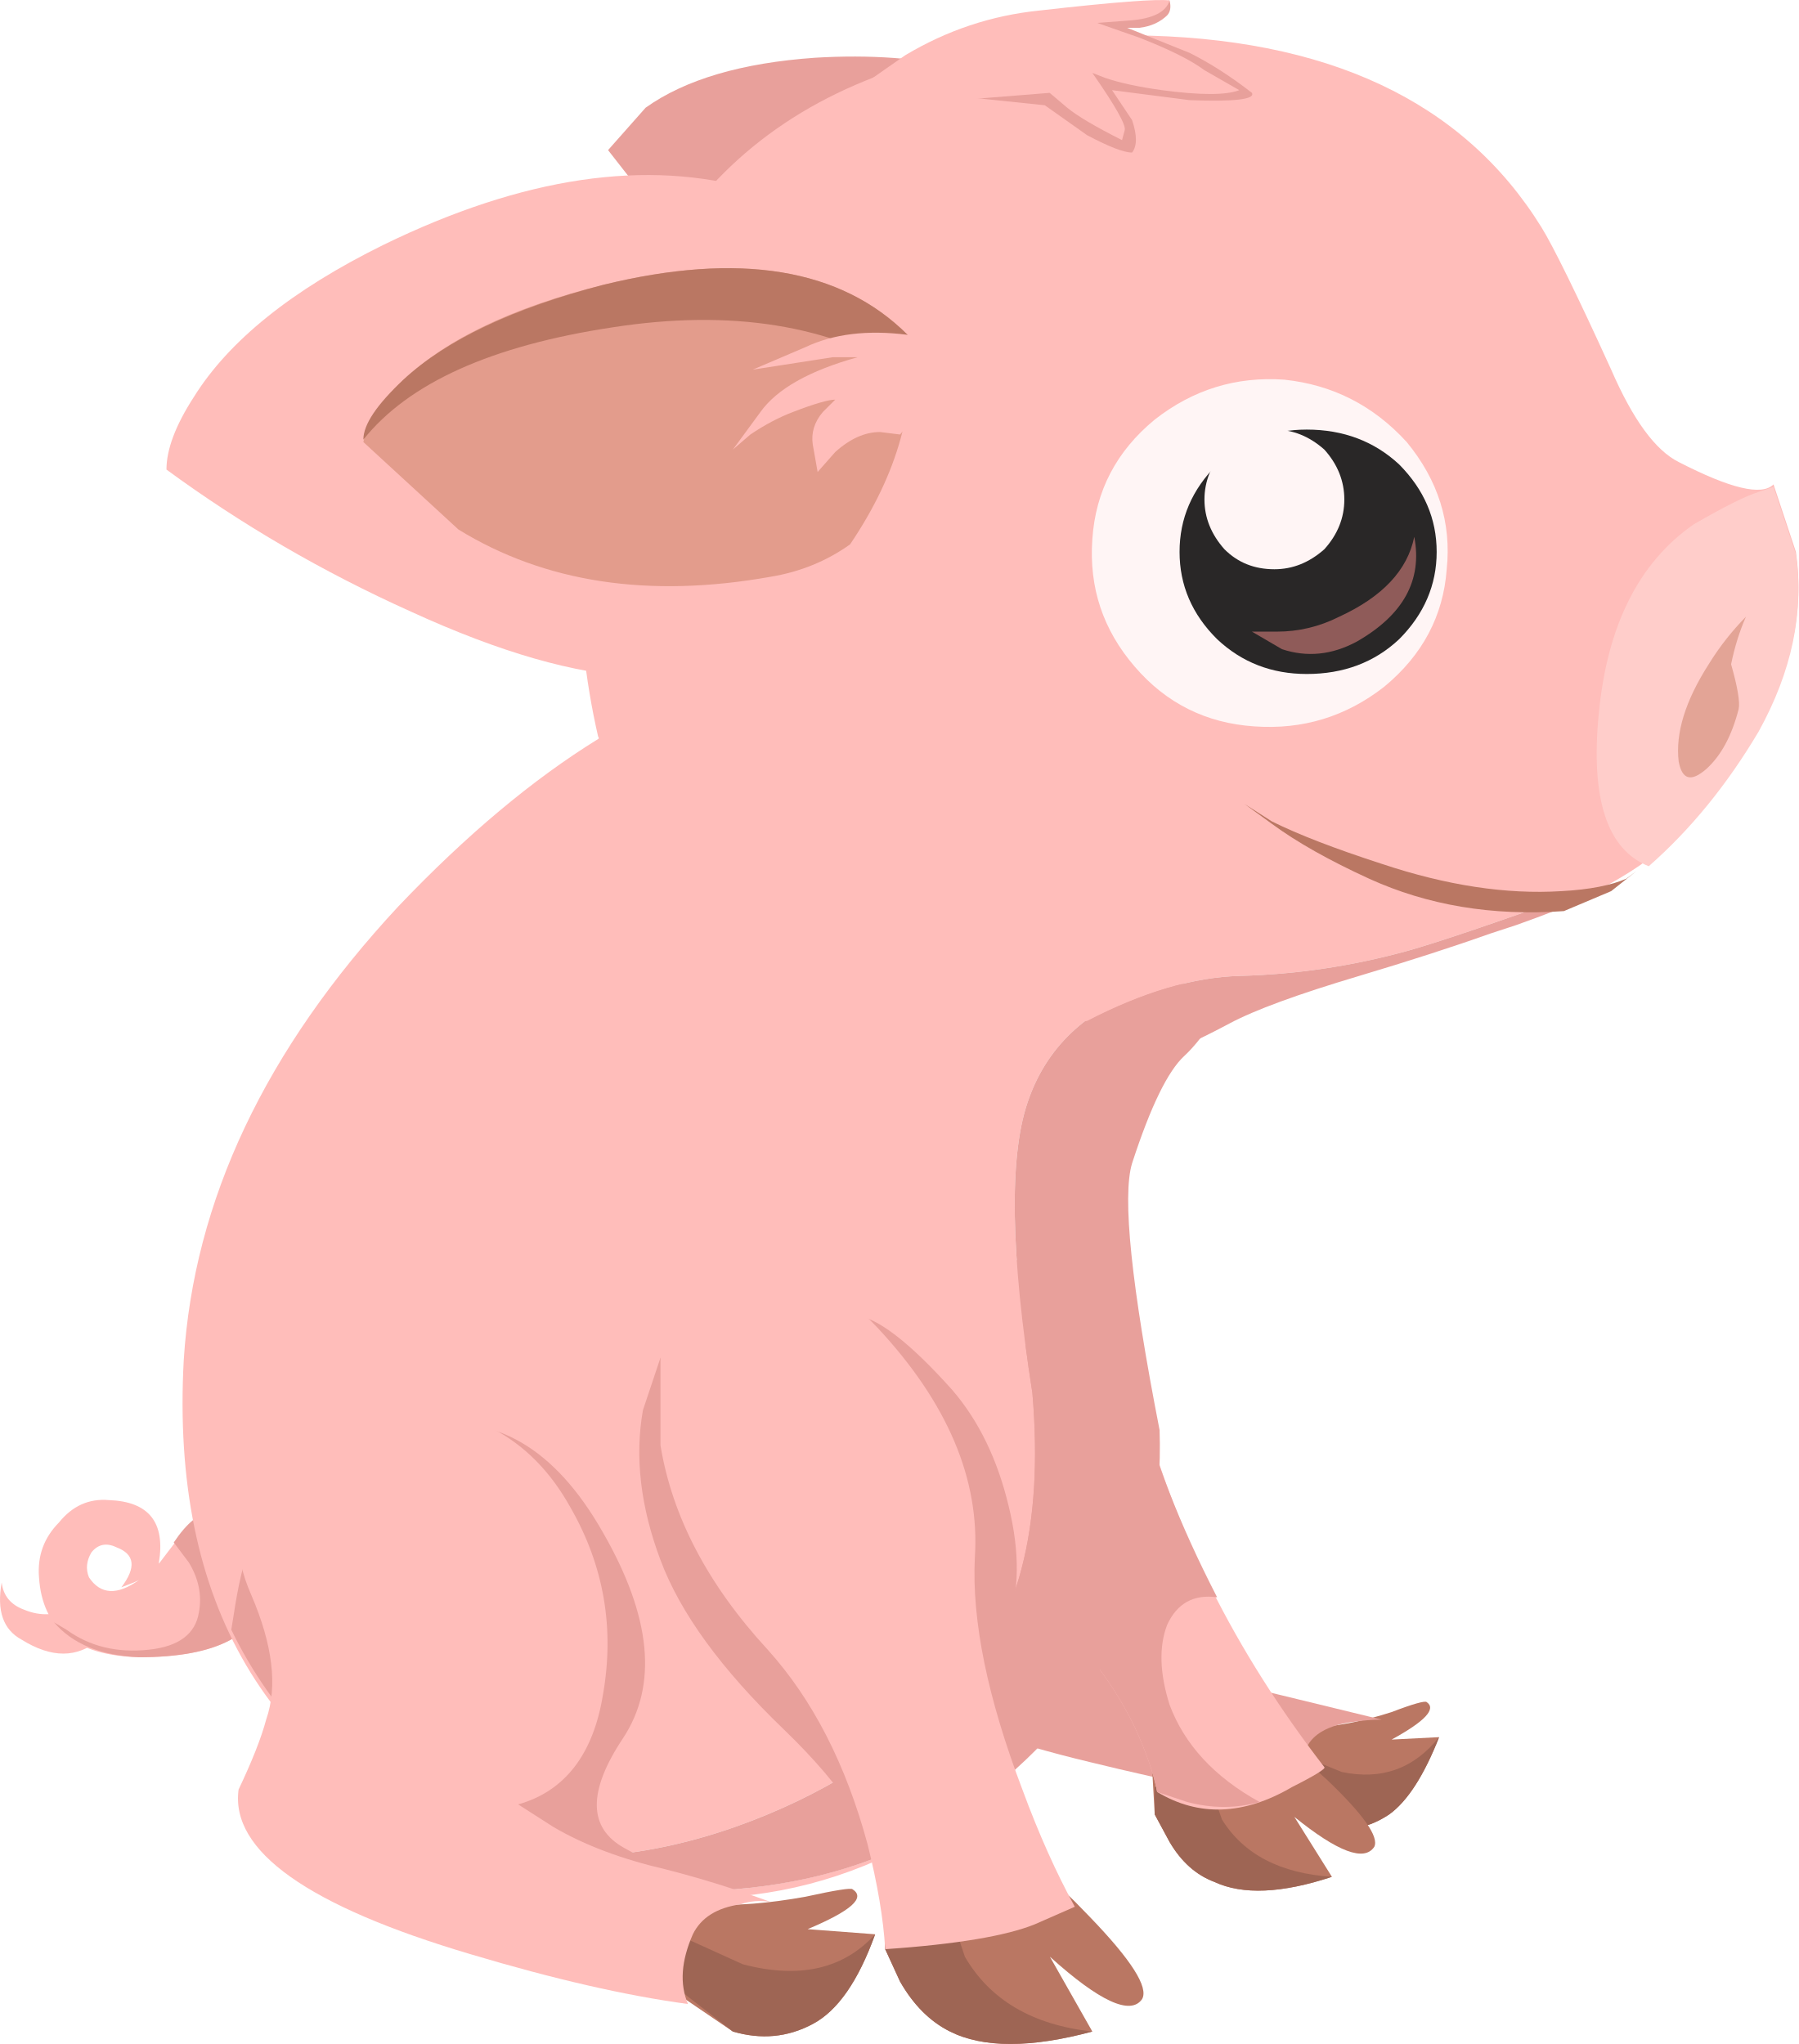
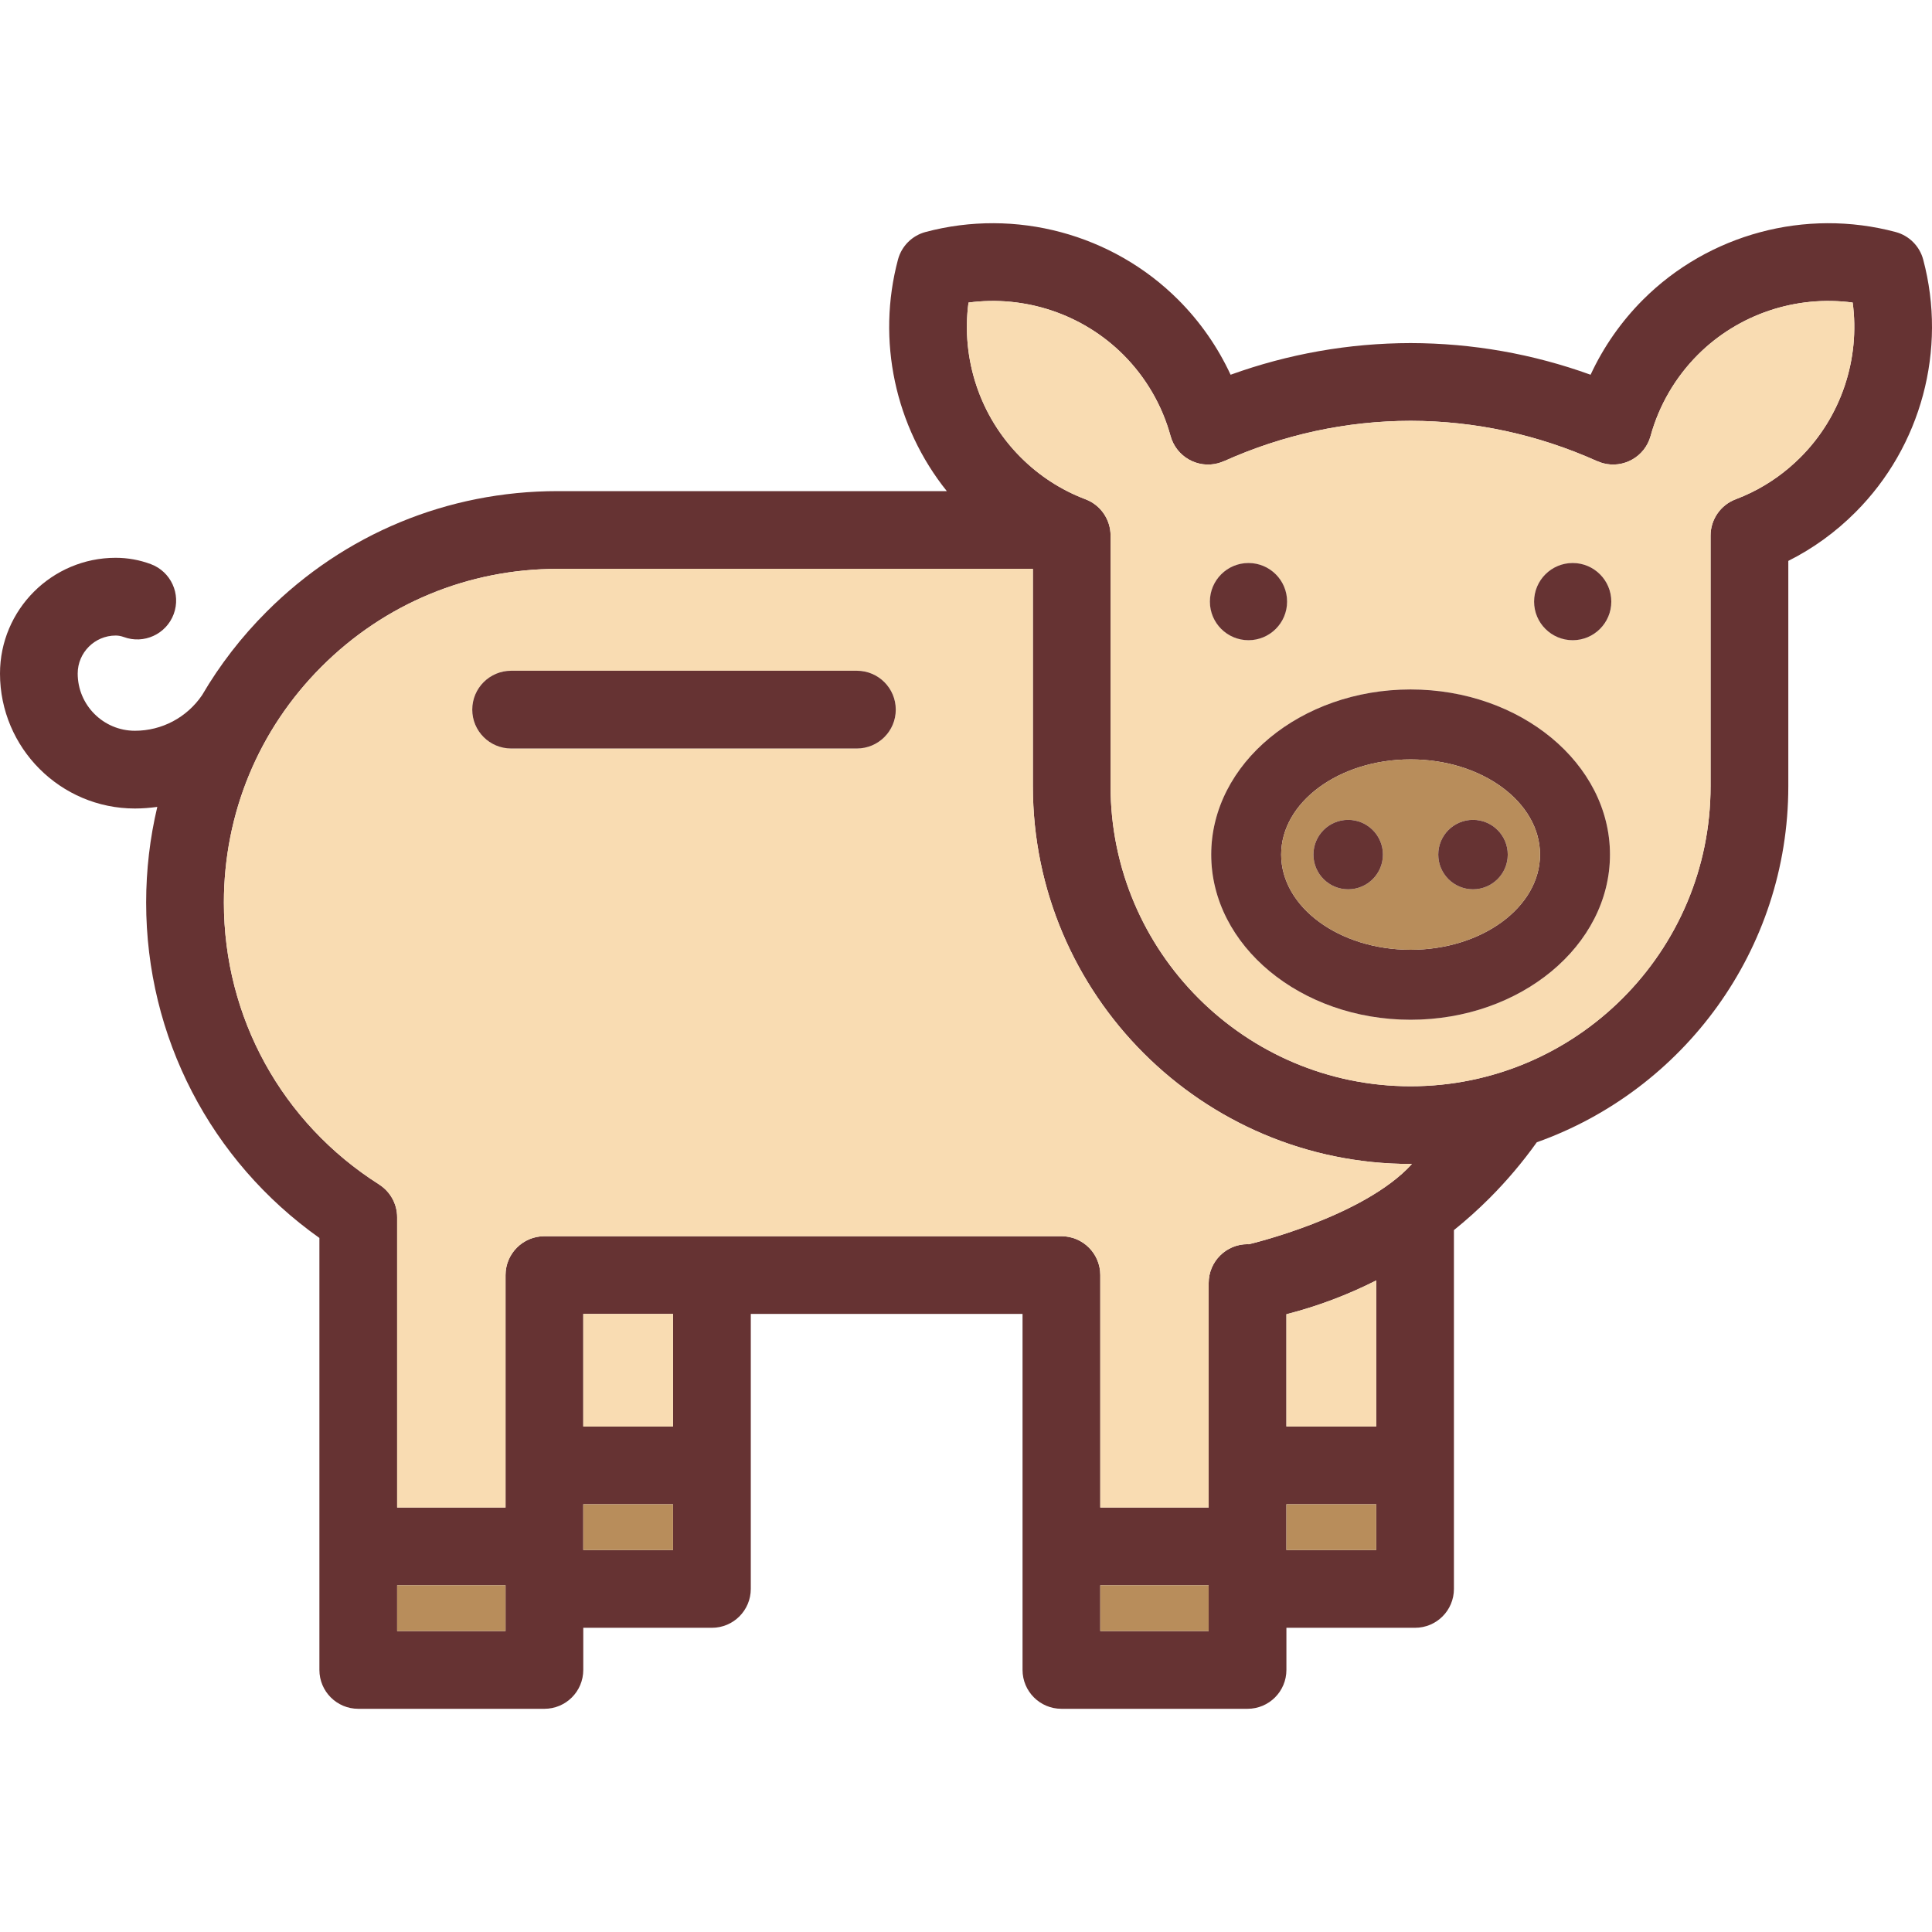
- <svg xmlns="http://www.w3.org/2000/svg" id="svg2" xml:space="preserve" viewBox="0 0 36.032 40.958" version="1.1">
-   <g id="g10" transform="matrix(1.25 0 0 -1.25 0 40.958)">
-     <g id="g12">
-       <path id="path14" style="fill-rule:evenodd;fill:#ba7763" d="m20.508 4.001c0.051 0.183 0.117 0.359 0.199 0.519 0.16 0.371 0.305 0.559 0.438 0.559 0.347 0.027 0.734 0.105 1.16 0.242 0.347 0.133 0.535 0.184 0.562 0.16 0.16-0.109-0.027-0.308-0.562-0.601l0.761 0.039c-0.242-0.614-0.507-1.028-0.8-1.239-0.321-0.214-0.653-0.281-1-0.199l-0.758 0.52z" />
-       <path id="path16" style="fill-rule:evenodd;fill:#9e6554" d="m20.625 4.719 0.883-0.359c0.637-0.133 1.156 0.055 1.558 0.559-0.242-0.614-0.507-1.028-0.8-1.239-0.321-0.214-0.653-0.281-1-0.199l-0.719 0.598 0.078 0.64z" />
-       <path id="path18" style="fill-rule:evenodd;fill:#e8a09b" d="m14.027 9.2c-0.453 0.851-0.695 1.359-0.722 1.519-0.051 0.508 0.359 0.786 1.242 0.84 1.387 0.082 2.504-0.347 3.359-1.281 0.719-0.797 0.985-1.613 0.801-2.437-0.16-0.774-0.32-1.227-0.48-1.36l0.519-0.32c0.481-0.215 1.066-0.402 1.762-0.563l1.637-0.398c-0.161 0-0.321-0.016-0.481-0.039-0.371-0.055-0.613-0.188-0.719-0.402-0.187-0.344-0.211-0.653-0.078-0.918-0.961 0.132-2.094 0.359-3.402 0.679-2.559 0.614-3.774 1.332-3.641 2.16 0.188 0.348 0.336 0.641 0.442 0.879 0.16 0.453 0.082 1-0.239 1.641z" />
-       <path id="path20" style="fill-rule:evenodd;fill:#ba7763" d="m18.426 5.118 0.601 0.121c0.453 0.055 0.774 0.039 0.957-0.039 0.297-0.133 0.723-0.453 1.282-0.961 0.586-0.559 0.839-0.918 0.761-1.078-0.16-0.242-0.586-0.082-1.281 0.48l0.602-0.961c-0.801-0.265-1.43-0.293-1.883-0.082-0.293 0.11-0.531 0.321-0.719 0.641l-0.238 0.441-0.082 1.438z" />
-       <path id="path22" style="fill-rule:evenodd;fill:#9e6554" d="m19.305 4.399 0.281-0.801c0.348-0.558 0.934-0.863 1.762-0.918-0.801-0.265-1.43-0.293-1.883-0.082-0.293 0.11-0.531 0.321-0.719 0.641l-0.238 0.441v0.438l0.797 0.281z" />
-       <path id="path24" style="fill-rule:evenodd;fill:#ffbdba" d="m14.547 9.641-0.242 1.16c0.64 1.543 1.429 2.09 2.363 1.637 0.797-0.344 1.332-1.039 1.598-2.078 0.535-2.082 1.519-4.055 2.961-5.922 0.027-0.023-0.149-0.133-0.52-0.32-0.773-0.453-1.496-0.477-2.16-0.078-0.055 0.293-0.176 0.64-0.359 1.039-0.403 0.828-0.973 1.519-1.723 2.082-0.957 0.719-1.598 1.547-1.918 2.48z" />
-       <path id="path26" style="fill-rule:evenodd;fill:#e8a09b" d="m15.266 8.321-0.239 1.48c0 0.106 0.239 0.383 0.719 0.84 0.481 0.426 1.027 0.852 1.641 1.278 0.453-0.504 0.746-1.028 0.879-1.559 0.214-0.934 0.625-2 1.242-3.199-0.375 0.051-0.641-0.094-0.801-0.442-0.133-0.347-0.121-0.773 0.039-1.281 0.238-0.637 0.719-1.16 1.442-1.558-0.376-0.106-0.762-0.106-1.161 0l-0.48 0.16c-0.055 0.293-0.176 0.64-0.359 1.039-0.403 0.828-0.973 1.519-1.723 2.082-0.344 0.265-0.746 0.652-1.199 1.16z" />
-       <path id="path28" style="fill-rule:evenodd;fill:#e8a09b" d="m18.266 29.598c0.082-0.371 0.039-0.797-0.121-1.277-0.372-0.961-1.211-1.723-2.52-2.281-1.039-0.453-2.332 0.133-3.879 1.761l-2 2.559 0.602 0.68c0.636 0.453 1.543 0.719 2.718 0.801 1.758 0.105 3.161-0.227 4.2-1 0.507-0.403 0.839-0.813 1-1.243z" />
-       <path id="path30" style="fill-rule:evenodd;fill:#ffbdba" d="m1.145 7.001c0.535-0.188 0.679-0.36 0.441-0.52-0.348-0.297-0.762-0.297-1.238 0-0.297 0.16-0.403 0.465-0.321 0.918 0.024-0.211 0.145-0.359 0.36-0.437 0.265-0.11 0.519-0.094 0.758 0.039z" />
-       <path id="path32" style="fill-rule:evenodd;fill:#ffbdba" d="m2.227 7.438c-0.028-0.012-0.055-0.027-0.082-0.039l-0.2-0.078c0.243 0.32 0.215 0.531-0.078 0.641-0.16 0.078-0.297 0.05-0.402-0.082-0.078-0.133-0.094-0.266-0.039-0.399 0.183-0.277 0.453-0.293 0.801-0.043zm-1.282 0.922c0.215 0.266 0.481 0.387 0.801 0.359 0.641-0.023 0.906-0.359 0.801-1v-0.019c0.078 0.101 0.183 0.242 0.32 0.418 0.184 0.242 0.36 0.375 0.52 0.402 0.211 0.028 0.425-0.094 0.64-0.359 0.211-0.266 0.293-0.563 0.239-0.883-0.106-0.719-0.786-1.078-2.039-1.078-1.016 0.027-1.547 0.453-1.602 1.281-0.027 0.348 0.082 0.637 0.32 0.879z" />
-       <path id="path34" style="fill-rule:evenodd;fill:#e8a09b" d="m3.387 8.52c0.211 0.028 0.425-0.094 0.64-0.359 0.211-0.266 0.293-0.563 0.239-0.883-0.106-0.719-0.786-1.078-2.039-1.078-0.614 0.027-1.067 0.215-1.36 0.559l0.199-0.118c0.372-0.269 0.813-0.375 1.321-0.32 0.48 0.051 0.746 0.254 0.801 0.598 0.05 0.265 0 0.535-0.161 0.8l-0.242 0.321c0.215 0.32 0.414 0.48 0.602 0.48z" />
-       <path id="path36" style="fill-rule:evenodd;fill:#ffbdba" d="m18.387 16.919c-0.989-0.34-1.629-0.953-1.922-1.84-0.293-0.879-0.266-2.426 0.082-4.641 0.183-2.16-0.227-3.746-1.242-4.758-0.985-0.988-2.16-1.718-3.52-2.199-1.519-0.535-3-0.629-4.437-0.281 1.382-0.613 2.863-0.856 4.437-0.719 1.266 0.11 2.379 0.453 3.34 1.039-2.199-1.414-4.711-1.562-7.539-0.441-3.305 1.359-4.852 3.988-4.641 7.883 0.16 2.558 1.309 4.984 3.442 7.277 1.093 1.148 2.16 2.039 3.199 2.68 7.027 5.965 9.961 4.629 8.801-4z" />
-       <path id="path38" style="fill-rule:evenodd;fill:#e8a09b" d="m18.387 16.919c0.367 0.14 0.668 0.113 0.898-0.078 0.235-0.188 0.32-0.282 0.262-0.282-0.215-0.332-0.402-0.57-0.563-0.718-0.265-0.243-0.543-0.813-0.839-1.723-0.161-0.531-0.012-1.957 0.441-4.277 0.078-2.403-0.867-4.36-2.84-5.879-0.07-0.059-0.144-0.11-0.219-0.161l-0.402-0.281c-0.961-0.586-2.074-0.933-3.34-1.039-1.574-0.137-3.051 0.106-4.437 0.719 1.437-0.348 2.918-0.254 4.437 0.281 1.36 0.481 2.535 1.211 3.52 2.199 1.015 1.012 1.429 2.598 1.242 4.758-0.348 2.215-0.375 3.762-0.082 4.641 0.293 0.887 0.933 1.5 1.922 1.84z" />
-       <path id="path40" style="fill-rule:evenodd;fill:#ffbdba" d="m25.367 18.38-0.101 0.058c-1.332-0.476-2.239-0.785-2.719-0.918-0.883-0.242-1.774-0.375-2.68-0.398-0.738-0.02-1.551-0.262-2.441-0.723-3.844-0.191-6.453 1.332-7.84 4.563-0.426 1.863-0.387 3.73 0.121 5.597 1.012 3.762 3.824 5.641 8.438 5.641 3.121-0.027 5.308-1.051 6.562-3.078 0.184-0.297 0.559-1.055 1.117-2.281 0.348-0.801 0.707-1.293 1.082-1.481 0.828-0.426 1.332-0.547 1.52-0.359l0.359-1.082c0.133-0.934-0.066-1.879-0.597-2.84-0.614-1.094-1.364-1.891-2.243-2.399-0.16-0.097-0.355-0.195-0.578-0.3z" />
-       <path id="path42" style="fill-rule:evenodd;fill:#e8a09b" d="m25.367 18.38 0.02-0.02c-0.25-0.113-0.61-0.254-1.082-0.422l-0.418-0.137c-0.602-0.214-1.305-0.441-2.102-0.679-0.984-0.293-1.676-0.547-2.078-0.762s-0.809-0.406-1.223-0.582c-0.406-0.168-0.761 0.039-1.058 0.621 0.89 0.461 1.703 0.703 2.441 0.723 0.906 0.023 1.797 0.156 2.68 0.398 0.48 0.133 1.387 0.442 2.719 0.918l0.101-0.058z" />
-       <path id="path44" style="fill-rule:evenodd;fill:#ba7763" d="m14.145 3.239 0.761 0.121c0.535 0.027 0.906-0.016 1.121-0.121 0.321-0.133 0.801-0.531 1.438-1.199 0.668-0.692 0.949-1.133 0.84-1.321-0.184-0.265-0.68-0.039-1.477 0.68l0.68-1.199c-0.988-0.266-1.75-0.266-2.281 0-0.321 0.16-0.586 0.426-0.801 0.801l-0.238 0.519-0.043 1.719z" />
-       <path id="path46" style="fill-rule:evenodd;fill:#9e6554" d="m15.145 2.36 0.32-0.961c0.402-0.691 1.082-1.094 2.043-1.199-0.988-0.266-1.75-0.266-2.281 0-0.321 0.16-0.586 0.426-0.801 0.801l-0.238 0.519v0.559l0.957 0.281z" />
-       <path id="path48" style="fill-rule:evenodd;fill:#e8a09b" d="m10.586 7.759c-0.32 0.851-0.414 1.652-0.281 2.402l0.281 0.84 3.441-2.801 0.118-5.68c-0.051 0.715-0.579 1.555-1.579 2.52-1.004 0.965-1.664 1.871-1.98 2.719z" />
-       <path id="path50" style="fill-rule:evenodd;fill:#e8a09b" d="m16.145 6.7c-0.188-0.543-0.387-0.953-0.598-1.219-0.399 1.305-0.746 2.653-1.039 4.039l-0.801 2.16c0.344-0.027 0.867-0.425 1.559-1.199 0.422-0.492 0.722-1.109 0.902-1.863 0.18-0.738 0.172-1.379-0.023-1.918z" />
-       <path id="path52" style="fill-rule:evenodd;fill:#ffbdba" d="m10.586 11.001c1.066 1.652 2.226 1.812 3.48 0.48 1.122-1.203 1.641-2.43 1.559-3.68-0.051-1.015 0.203-2.253 0.762-3.722 0.265-0.719 0.547-1.344 0.84-1.879l-0.641-0.281c-0.453-0.184-1.254-0.321-2.398-0.399-0.028 0.481-0.122 1.039-0.282 1.68-0.347 1.281-0.879 2.32-1.601 3.121-0.957 1.039-1.532 2.133-1.719 3.277v1.403z" />
-       <path id="path54" style="fill-rule:evenodd;fill:#e8a09b" d="m4.465 8.899c0.347 0.438 1.105 0.774 2.281 1 1.176 0.223 2.149-0.344 2.918-1.699 0.777-1.352 0.883-2.449 0.32-3.301-0.566-0.851-0.558-1.437 0.024-1.758 0.578-0.324 1.039-0.531 1.379-0.621l-0.481-0.039c-1.492 0-2.867 0.332-4.121 1-1.387 0.746-2.414 1.797-3.078 3.16l0.039 0.239c0.133 0.91 0.371 1.582 0.719 2.019z" />
-       <path id="path56" style="fill-rule:evenodd;fill:#ba7763" d="m13.664 2.481c0.215-0.137-0.023-0.347-0.719-0.64l1.082-0.082c-0.269-0.747-0.601-1.227-1-1.438-0.402-0.215-0.828-0.254-1.281-0.121l-1.121 0.762c0.055 0.211 0.121 0.425 0.199 0.636 0.16 0.453 0.336 0.668 0.524 0.641 0.453-0.027 0.972 0.016 1.558 0.121 0.481 0.106 0.735 0.145 0.758 0.121z" />
-       <path id="path58" style="fill-rule:evenodd;fill:#9e6554" d="m10.664 1.841 1.242-0.563c0.906-0.238 1.614-0.078 2.121 0.481-0.269-0.747-0.601-1.227-1-1.438-0.402-0.215-0.828-0.254-1.281-0.121l-1.082 0.84c0.055 0.187 0.066 0.375 0.043 0.558l-0.043 0.243z" />
-       <path id="path60" style="fill-rule:evenodd;fill:#ffbdba" d="m8.867 3.481c0.504-0.297 1.106-0.519 1.797-0.68 0.535-0.136 1.094-0.308 1.684-0.523-0.16 0.027-0.321 0.016-0.481-0.039-0.375-0.055-0.629-0.211-0.762-0.48-0.187-0.426-0.214-0.797-0.078-1.118-0.988 0.133-2.148 0.399-3.48 0.797-2.613 0.774-3.856 1.656-3.723 2.641 0.215 0.453 0.364 0.828 0.442 1.121 0.187 0.535 0.105 1.199-0.239 2-0.297 0.668-0.281 1.305 0.039 1.918 0.375 0.641 1.055 1 2.039 1.082 1.387 0.078 2.403-0.453 3.04-1.602 0.535-0.933 0.707-1.933 0.519-3-0.156-0.957-0.613-1.547-1.359-1.757l0.562-0.36z" />
-       <path id="path62" style="fill-rule:evenodd;fill:#ffbdba" d="m14.066 28.68c0.321-0.425 0.493-0.988 0.52-1.679 0.055-1.414-0.625-2.84-2.039-4.282-1.121-1.148-3.106-1.066-5.961 0.243-1.414 0.636-2.719 1.398-3.918 2.277 0 0.32 0.144 0.707 0.437 1.16 0.563 0.906 1.575 1.719 3.04 2.442 2.242 1.093 4.226 1.386 5.96 0.878 0.879-0.238 1.536-0.585 1.961-1.039z" />
-       <path id="path64" style="fill-rule:evenodd;fill:#e39c8c" d="m14.547 27.399c0.16-1.094-0.149-2.215-0.922-3.359-0.371-0.266-0.801-0.442-1.277-0.52-1.95-0.347-3.614-0.094-5 0.758l-1.524 1.402c0.055 0.266 0.242 0.575 0.563 0.918 0.691 0.696 1.785 1.231 3.281 1.602 2.184 0.535 3.812 0.266 4.879-0.801z" />
-       <path id="path66" style="fill-rule:evenodd;fill:#ba7763" d="m9.668 28.2c2.184 0.535 3.812 0.266 4.879-0.801l0.039-0.64c-1.281 0.8-2.867 1.054-4.762 0.761-1.945-0.293-3.277-0.894-4-1.801 0 0.243 0.215 0.559 0.641 0.961 0.695 0.641 1.762 1.145 3.203 1.52z" />
-       <path id="path68" style="fill-rule:evenodd;fill:#ffbdba" d="m12.027 25.801-0.281-0.242 0.442 0.602c0.265 0.371 0.785 0.664 1.558 0.879h-0.398l-1.282-0.199 0.84 0.359c0.453 0.215 1 0.281 1.641 0.199 0.187-0.16 0.265-0.398 0.238-0.719 0-0.32-0.117-0.613-0.359-0.879l-0.321 0.04c-0.238 0-0.48-0.106-0.718-0.321l-0.282-0.32-0.078 0.441c-0.027 0.184 0.024 0.36 0.161 0.52l0.199 0.199c-0.106 0-0.336-0.066-0.68-0.199-0.215-0.082-0.441-0.199-0.68-0.36z" />
-       <path id="path70" style="fill-rule:evenodd;fill:#ba7763" d="m21.945 18.68c-0.64 0.293-1.16 0.586-1.558 0.879l-0.442 0.321 0.442-0.282c0.425-0.211 1.011-0.437 1.758-0.679 1.043-0.348 2-0.493 2.882-0.438 0.453 0.024 0.797 0.094 1.039 0.199l0.161 0.121-0.403-0.32-0.758-0.32c-1.148-0.082-2.187 0.094-3.121 0.519z" />
-       <path id="path72" style="fill-rule:evenodd;fill:#fff5f5" d="m23.188 23.641c-0.055-0.746-0.387-1.375-1-1.882-0.614-0.481-1.309-0.692-2.083-0.637-0.773 0.051-1.414 0.371-1.917 0.957-0.508 0.59-0.735 1.265-0.68 2.043 0.051 0.769 0.383 1.41 1 1.918 0.613 0.48 1.304 0.695 2.078 0.64 0.773-0.082 1.426-0.414 1.961-1 0.504-0.613 0.719-1.293 0.641-2.039z" />
-       <path id="path74" style="fill-rule:evenodd;fill:#292727" d="m23.027 23.919c0-0.532-0.203-1-0.601-1.399-0.399-0.375-0.895-0.558-1.481-0.558-0.558 0-1.039 0.183-1.437 0.558-0.403 0.399-0.602 0.867-0.602 1.399 0 0.535 0.199 1 0.602 1.402 0.398 0.371 0.879 0.559 1.437 0.559 0.586 0 1.082-0.188 1.481-0.559 0.398-0.402 0.601-0.867 0.601-1.402z" />
-       <path id="path76" style="fill-rule:evenodd;fill:#fff5f5" d="m21.547 24.759c0-0.293-0.106-0.559-0.32-0.797-0.243-0.215-0.508-0.321-0.801-0.321-0.321 0-0.586 0.106-0.801 0.321-0.211 0.238-0.32 0.504-0.32 0.797 0 0.292 0.109 0.562 0.32 0.8 0.215 0.215 0.48 0.321 0.801 0.321 0.293 0 0.558-0.106 0.801-0.321 0.214-0.238 0.32-0.508 0.32-0.8z" />
-       <path id="path78" style="fill-rule:evenodd;fill:#8f5b59" d="m20.066 22.641h0.399c0.347 0 0.68 0.078 1 0.239 0.695 0.32 1.094 0.746 1.203 1.281 0.133-0.695-0.176-1.254-0.922-1.68-0.398-0.215-0.801-0.254-1.199-0.121l-0.481 0.281z" />
-       <path id="path80" style="fill-rule:evenodd;fill:#e8a09b" d="m18.746 32.759c0.027-0.106 0.012-0.184-0.039-0.239-0.109-0.105-0.254-0.176-0.441-0.199h-0.2l1-0.402c0.321-0.16 0.653-0.371 1-0.641 0.055-0.105-0.281-0.144-1-0.117l-1.242 0.16 0.321-0.48c0.082-0.243 0.082-0.415 0-0.52-0.133 0-0.372 0.094-0.719 0.277l-0.68 0.481-1.16 0.121-0.16 0.199-0.039 0.082c0.051 0.078 0.277 0.172 0.679 0.278l0.239 0.242c0.215 0.183 0.402 0.304 0.562 0.359 0.293 0.106 0.918 0.238 1.879 0.399z" />
-       <path id="path82" style="fill-rule:evenodd;fill:#ffbdba" d="m18.625 31.321c-0.371 0.051-0.68 0.117-0.918 0.199l-0.199 0.078c0.371-0.531 0.543-0.839 0.519-0.918l-0.043-0.16c-0.425 0.215-0.718 0.387-0.879 0.52l-0.281 0.238-2.476-0.199c-0.215 0-0.387 0.039-0.524 0.121l-0.117 0.121 0.801 0.559c0.664 0.398 1.383 0.64 2.156 0.718 1.203 0.137 1.895 0.188 2.082 0.161-0.055-0.184-0.266-0.293-0.641-0.321l-0.519-0.039 0.68-0.238c0.48-0.188 0.824-0.36 1.039-0.52l0.558-0.32c-0.211-0.082-0.625-0.082-1.238 0z" />
-       <path id="path84" style="fill-rule:evenodd;fill:#ffcdca" d="m28.426 24.962 0.359-1.082c0.133-0.934-0.066-1.879-0.597-2.84-0.508-0.856-1.094-1.574-1.762-2.16-0.668 0.265-0.934 1.082-0.801 2.441 0.133 1.414 0.641 2.426 1.52 3.039 0.507 0.293 0.855 0.465 1.043 0.52l0.238 0.082z" />
-       <path id="path86" style="fill-rule:evenodd;fill:#e3a496" d="m27.984 22.88c-0.105-0.239-0.183-0.493-0.238-0.762 0.106-0.371 0.145-0.613 0.121-0.719-0.109-0.426-0.281-0.746-0.519-0.961-0.243-0.211-0.387-0.172-0.442 0.121-0.054 0.453 0.106 0.973 0.481 1.559 0.183 0.297 0.386 0.547 0.597 0.762z" />
-     </g>
+ <svg xmlns="http://www.w3.org/2000/svg" version="1.1" id="Layer_1" x="0px" y="0px" viewBox="0 0 511.465 511.465" style="enable-background:new 0 0 511.465 511.465;" xml:space="preserve">
+   <path style="fill:#663333;" d="M509.134,68.713c6.361,23.841-0.513,49.479-17.94,66.905c-5.26,5.271-11.215,9.579-17.769,12.872  v59.657c0,43.427-27.829,80.472-66.584,94.253c-3.763,5.271-7.976,10.253-12.562,14.839c-2.994,2.993-6.126,5.795-9.376,8.414v94.98  c0,5.688-4.597,10.296-10.285,10.296h-34.062v11.151c0,5.688-4.608,10.296-10.285,10.296h-49.275  c-5.688,0-10.296-4.608-10.296-10.296v-94.242h-71.941v72.796c0,5.688-4.608,10.296-10.285,10.296h-34.062v11.151  c0,5.688-4.608,10.296-10.296,10.296H94.841c-5.677,0-10.285-4.608-10.285-10.296V327.727  c-28.813-20.441-45.865-53.221-45.865-88.79c0-8.649,1.005-17.127,2.951-25.327c-1.946,0.267-3.924,0.428-5.923,0.428  C16.026,214.038,0,198.012,0,178.308c0-16.892,13.727-30.641,30.63-30.641c3.186,0,6.318,0.567,9.301,1.679  c5.324,1.989,8.029,7.911,6.051,13.236c-1.989,5.324-7.911,8.029-13.236,6.051c-0.684-0.246-1.401-0.385-2.117-0.385  c-5.549,0-10.06,4.522-10.06,10.06c0,8.36,6.8,15.149,15.149,15.149c7.152,0,13.749-3.517,17.769-9.408  c4.672-7.986,10.392-15.417,17.117-22.131c20.57-20.58,47.918-31.902,77.008-31.902h103.041  c-13.685-17.063-18.635-39.899-12.926-61.303c0.952-3.56,3.731-6.34,7.281-7.291c23.841-6.361,49.489,0.513,66.916,17.94  c5.763,5.763,10.445,12.498,13.856,19.843c15.32-5.527,31.304-8.35,47.629-8.382c0,0,0.011,0,0.021,0h0.011  c16.336,0.032,32.309,2.844,47.64,8.382c3.41-7.345,8.093-14.07,13.856-19.843c17.427-17.427,43.064-24.301,66.905-17.94  C505.402,62.373,508.182,65.153,509.134,68.713z M476.643,121.067c10.787-10.777,15.823-26.033,13.824-40.968  c-14.946-1.999-30.192,3.036-40.979,13.813c-5.966,5.976-10.296,13.407-12.519,21.5c-1.497,5.485-7.163,8.703-12.637,7.206  c-0.513-0.139-0.994-0.331-1.465-0.535l-0.021,0.011c-15.727-7.056-32.351-10.659-49.414-10.691  c-17.063,0.032-33.688,3.635-49.404,10.691l-0.011-0.021c-0.481,0.214-0.973,0.396-1.486,0.545  c-5.485,1.507-11.14-1.721-12.648-7.206c-2.213-8.093-6.543-15.534-12.509-21.5c-10.787-10.777-26.044-15.812-40.979-13.813  c-1.999,14.936,3.036,30.192,13.824,40.968c4.918,4.918,10.691,8.66,17.149,11.108c3.998,1.507,6.639,5.346,6.639,9.622v66.349  c0,43.791,35.634,79.425,79.425,79.425s79.414-35.634,79.414-79.425v-66.349c0-4.276,2.651-8.115,6.65-9.622  c1.39-0.524,2.737-1.112,4.063-1.753C468.39,128.07,472.784,124.927,476.643,121.067z M373.794,308.141h-0.363  c-55.134,0-99.994-44.86-99.994-99.994v-57.55H147.613c-23.595,0-45.779,9.184-62.468,25.873  c-16.689,16.678-25.873,38.862-25.873,62.468c0,30.406,15.363,58.31,41.086,74.624c0.043,0.032,0.086,0.064,0.128,0.096  c2.801,1.839,4.651,5.003,4.651,8.596v76.837h28.695v-61.538c0-2.833,1.155-5.41,3.015-7.27c1.86-1.86,4.426-3.015,7.27-3.015  h136.879c5.688,0,10.285,4.608,10.285,10.285v61.538h28.695v-59.421c0-5.688,4.608-10.296,10.296-10.296  c0.107,0,0.225,0.021,0.331,0.021C330.602,329.395,360.976,322.264,373.794,308.141z M364.333,410.348v-12.124h-23.777v12.124  H364.333z M364.333,377.644v-38.67c-7.548,3.827-15.502,6.832-23.777,8.948v29.721L364.333,377.644L364.333,377.644z   M319.975,431.795v-12.124H291.28v12.124H319.975z M178.179,410.348v-12.124h-23.766v12.124H178.179z M178.179,377.644v-29.807  h-23.766v29.807H178.179z M133.832,431.795v-12.124h-28.695v12.124H133.832z" />
+   <path style="fill:#F9DCB2;" d="M490.467,80.099c1.999,14.936-3.036,30.192-13.824,40.968c-3.859,3.86-8.254,7.003-13.086,9.355  c-1.326,0.641-2.673,1.229-4.063,1.753c-3.998,1.507-6.65,5.346-6.65,9.622v66.349c0,43.791-35.623,79.424-79.414,79.424  s-79.425-35.634-79.425-79.425v-66.349c0-4.276-2.641-8.115-6.639-9.622c-6.457-2.448-12.231-6.19-17.149-11.108  c-10.787-10.777-15.823-26.033-13.824-40.968c14.936-1.999,30.192,3.036,40.979,13.813c5.966,5.966,10.296,13.407,12.509,21.5  c1.507,5.485,7.163,8.713,12.648,7.206c0.513-0.15,1.005-0.331,1.486-0.545l0.011,0.021c15.716-7.056,32.341-10.659,49.404-10.691  c17.063,0.032,33.688,3.635,49.414,10.691l0.021-0.011c0.47,0.203,0.952,0.396,1.465,0.535c5.474,1.497,11.14-1.721,12.637-7.206  c2.224-8.093,6.554-15.524,12.519-21.5C460.275,83.135,475.521,78.1,490.467,80.099z M426.566,159.267  c0-5.645-4.576-10.221-10.221-10.221s-10.221,4.576-10.221,10.221c0,5.645,4.576,10.221,10.221,10.221  S426.566,164.912,426.566,159.267z M426.213,226.236c0-24.109-23.681-43.716-52.782-43.716s-52.782,19.608-52.782,43.716  s23.681,43.727,52.782,43.727S426.213,250.345,426.213,226.236z M340.737,159.267c0-5.645-4.576-10.221-10.221-10.221  s-10.221,4.576-10.221,10.221c0,5.645,4.576,10.221,10.221,10.221S340.737,164.912,340.737,159.267z" />
+   <g>
+     <circle style="fill:#663333;" cx="416.345" cy="159.266" r="10.221" />
+     <path style="fill:#663333;" d="M373.431,182.52c29.101,0,52.782,19.608,52.782,43.716s-23.681,43.727-52.782,43.727   s-52.782-19.618-52.782-43.727S344.33,182.52,373.431,182.52z M407.696,226.236c0-13.898-15.374-25.199-34.265-25.199   c-18.891,0-34.265,11.301-34.265,25.199c0,13.898,15.374,25.199,34.265,25.199S407.696,240.135,407.696,226.236z" />
  </g>
+   <path style="fill:#B88D5B;" d="M373.431,201.037c18.891,0,34.265,11.301,34.265,25.199c0,13.898-15.374,25.199-34.265,25.199  c-18.891,0-34.265-11.301-34.265-25.199C339.166,212.338,354.54,201.037,373.431,201.037z M399.154,226.236  c0-5.078-4.127-9.194-9.205-9.194c-5.078,0-9.194,4.116-9.194,9.194s4.116,9.194,9.194,9.194  C395.027,235.431,399.154,231.315,399.154,226.236z M366.108,226.236c0-5.078-4.127-9.194-9.205-9.194  c-5.078,0-9.194,4.116-9.194,9.194s4.116,9.194,9.194,9.194C361.981,235.431,366.108,231.315,366.108,226.236z" />
+   <path style="fill:#663333;" d="M389.949,217.042c5.078,0,9.205,4.116,9.205,9.194s-4.127,9.194-9.205,9.194  c-5.078,0-9.194-4.116-9.194-9.194S384.871,217.042,389.949,217.042z" />
+   <path style="fill:#F9DCB2;" d="M373.431,308.141h0.363c-12.819,14.123-43.192,21.254-43.192,21.254  c-0.107,0-0.225-0.021-0.331-0.021c-5.688,0-10.296,4.608-10.296,10.296v59.421H291.28v-61.538c0-5.677-4.597-10.285-10.285-10.285  H144.117c-2.844,0-5.41,1.155-7.27,3.015c-1.86,1.86-3.015,4.437-3.015,7.27v61.538h-28.695v-76.837c0-3.592-1.85-6.757-4.651-8.596  c-0.043-0.032-0.086-0.064-0.128-0.096c-25.723-16.315-41.086-44.219-41.086-74.624c0-23.606,9.184-45.79,25.873-62.468  c16.689-16.689,38.873-25.873,62.468-25.873h125.824v57.55C273.437,263.281,318.297,308.141,373.431,308.141z M237.14,187.866  c0-5.688-4.608-10.296-10.296-10.296h-91.527c-5.688,0-10.296,4.608-10.296,10.296c0,5.677,4.608,10.285,10.296,10.285h91.527  C232.532,198.151,237.14,193.543,237.14,187.866z" />
+   <rect x="340.556" y="398.224" style="fill:#B88D5B;" width="23.777" height="12.124" />
+   <path style="fill:#F9DCB2;" d="M364.333,338.974v38.67h-23.777v-29.721C348.831,345.806,356.785,342.802,364.333,338.974z" />
+   <g>
+     <path style="fill:#663333;" d="M356.902,217.042c5.078,0,9.205,4.116,9.205,9.194s-4.127,9.194-9.205,9.194   c-5.078,0-9.194-4.116-9.194-9.194S351.824,217.042,356.902,217.042z" />
+     <circle style="fill:#663333;" cx="330.517" cy="159.266" r="10.221" />
+   </g>
+   <rect x="291.28" y="419.67" style="fill:#B88D5B;" width="28.695" height="12.124" />
+   <path style="fill:#663333;" d="M226.845,177.57c5.688,0,10.296,4.608,10.296,10.296c0,5.677-4.608,10.285-10.296,10.285h-91.527  c-5.688,0-10.296-4.608-10.296-10.285c0-5.688,4.608-10.296,10.296-10.296H226.845z" />
+   <rect x="154.412" y="398.224" style="fill:#B88D5B;" width="23.766" height="12.124" />
+   <rect x="154.412" y="347.836" style="fill:#F9DCB2;" width="23.766" height="29.807" />
+   <rect x="105.137" y="419.67" style="fill:#B88D5B;" width="28.695" height="12.124" />
+   <g>
+ </g>
+   <g>
+ </g>
+   <g>
+ </g>
+   <g>
+ </g>
+   <g>
+ </g>
+   <g>
+ </g>
+   <g>
+ </g>
+   <g>
+ </g>
+   <g>
+ </g>
+   <g>
+ </g>
+   <g>
+ </g>
+   <g>
+ </g>
+   <g>
+ </g>
+   <g>
+ </g>
+   <g>
+ </g>
</svg>
